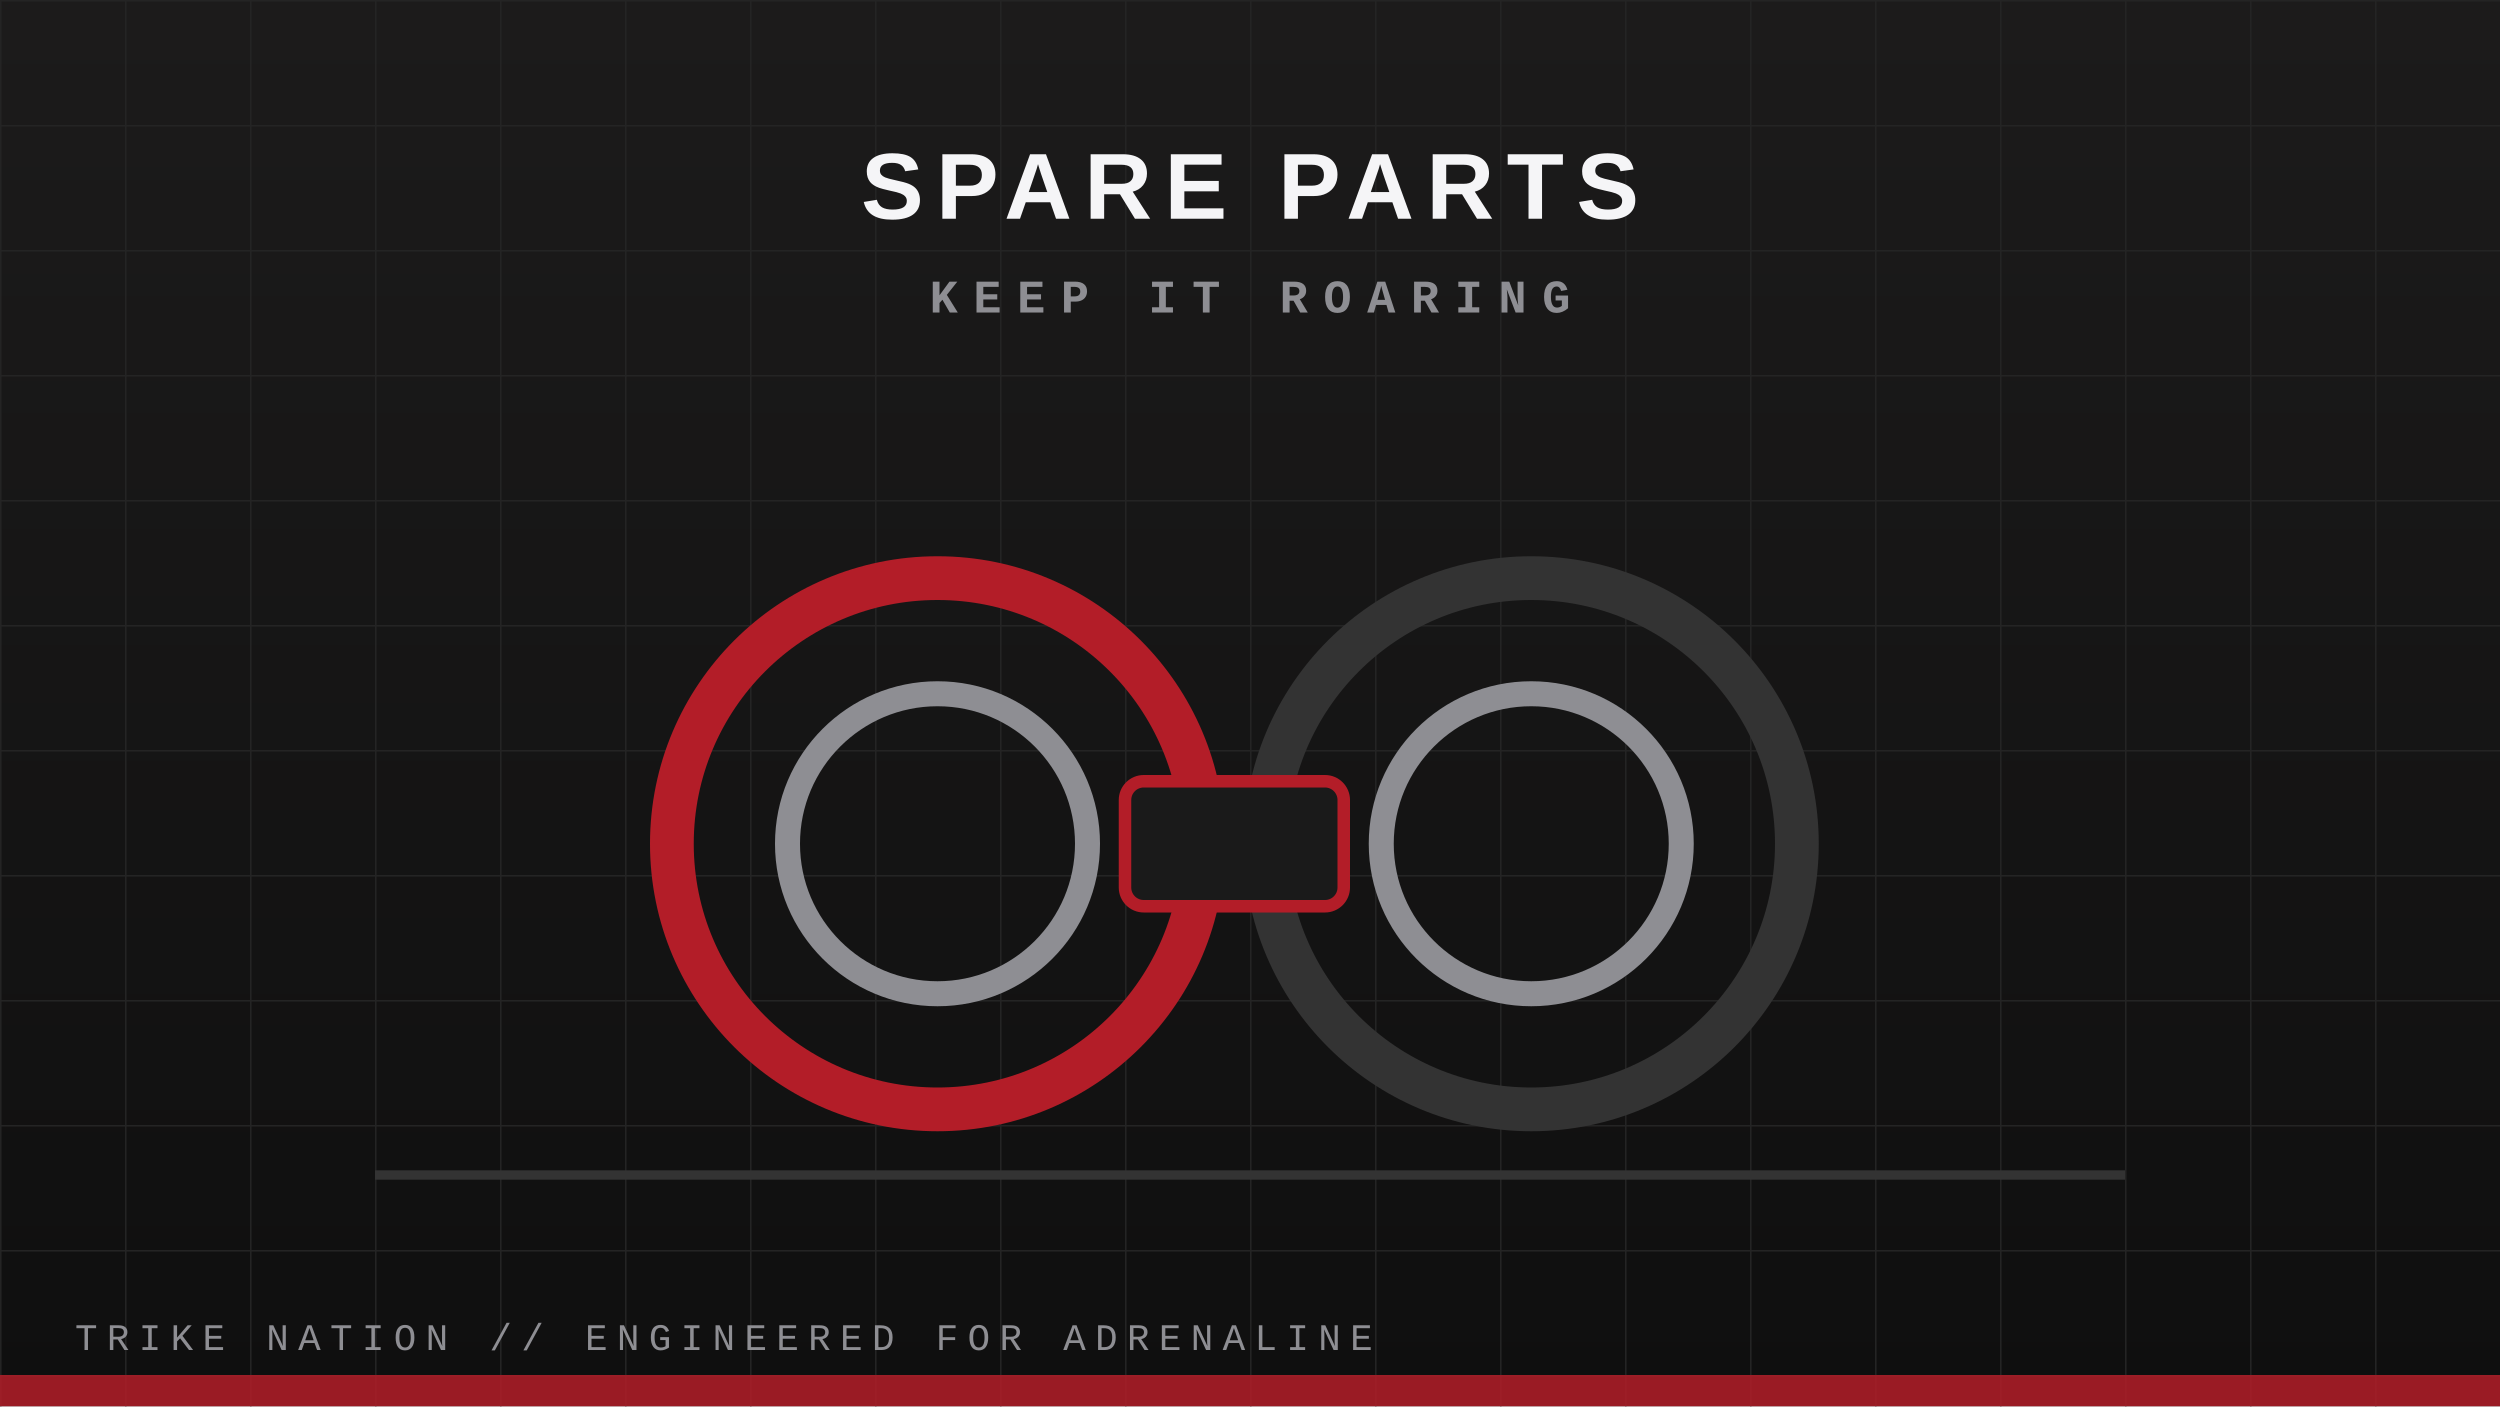
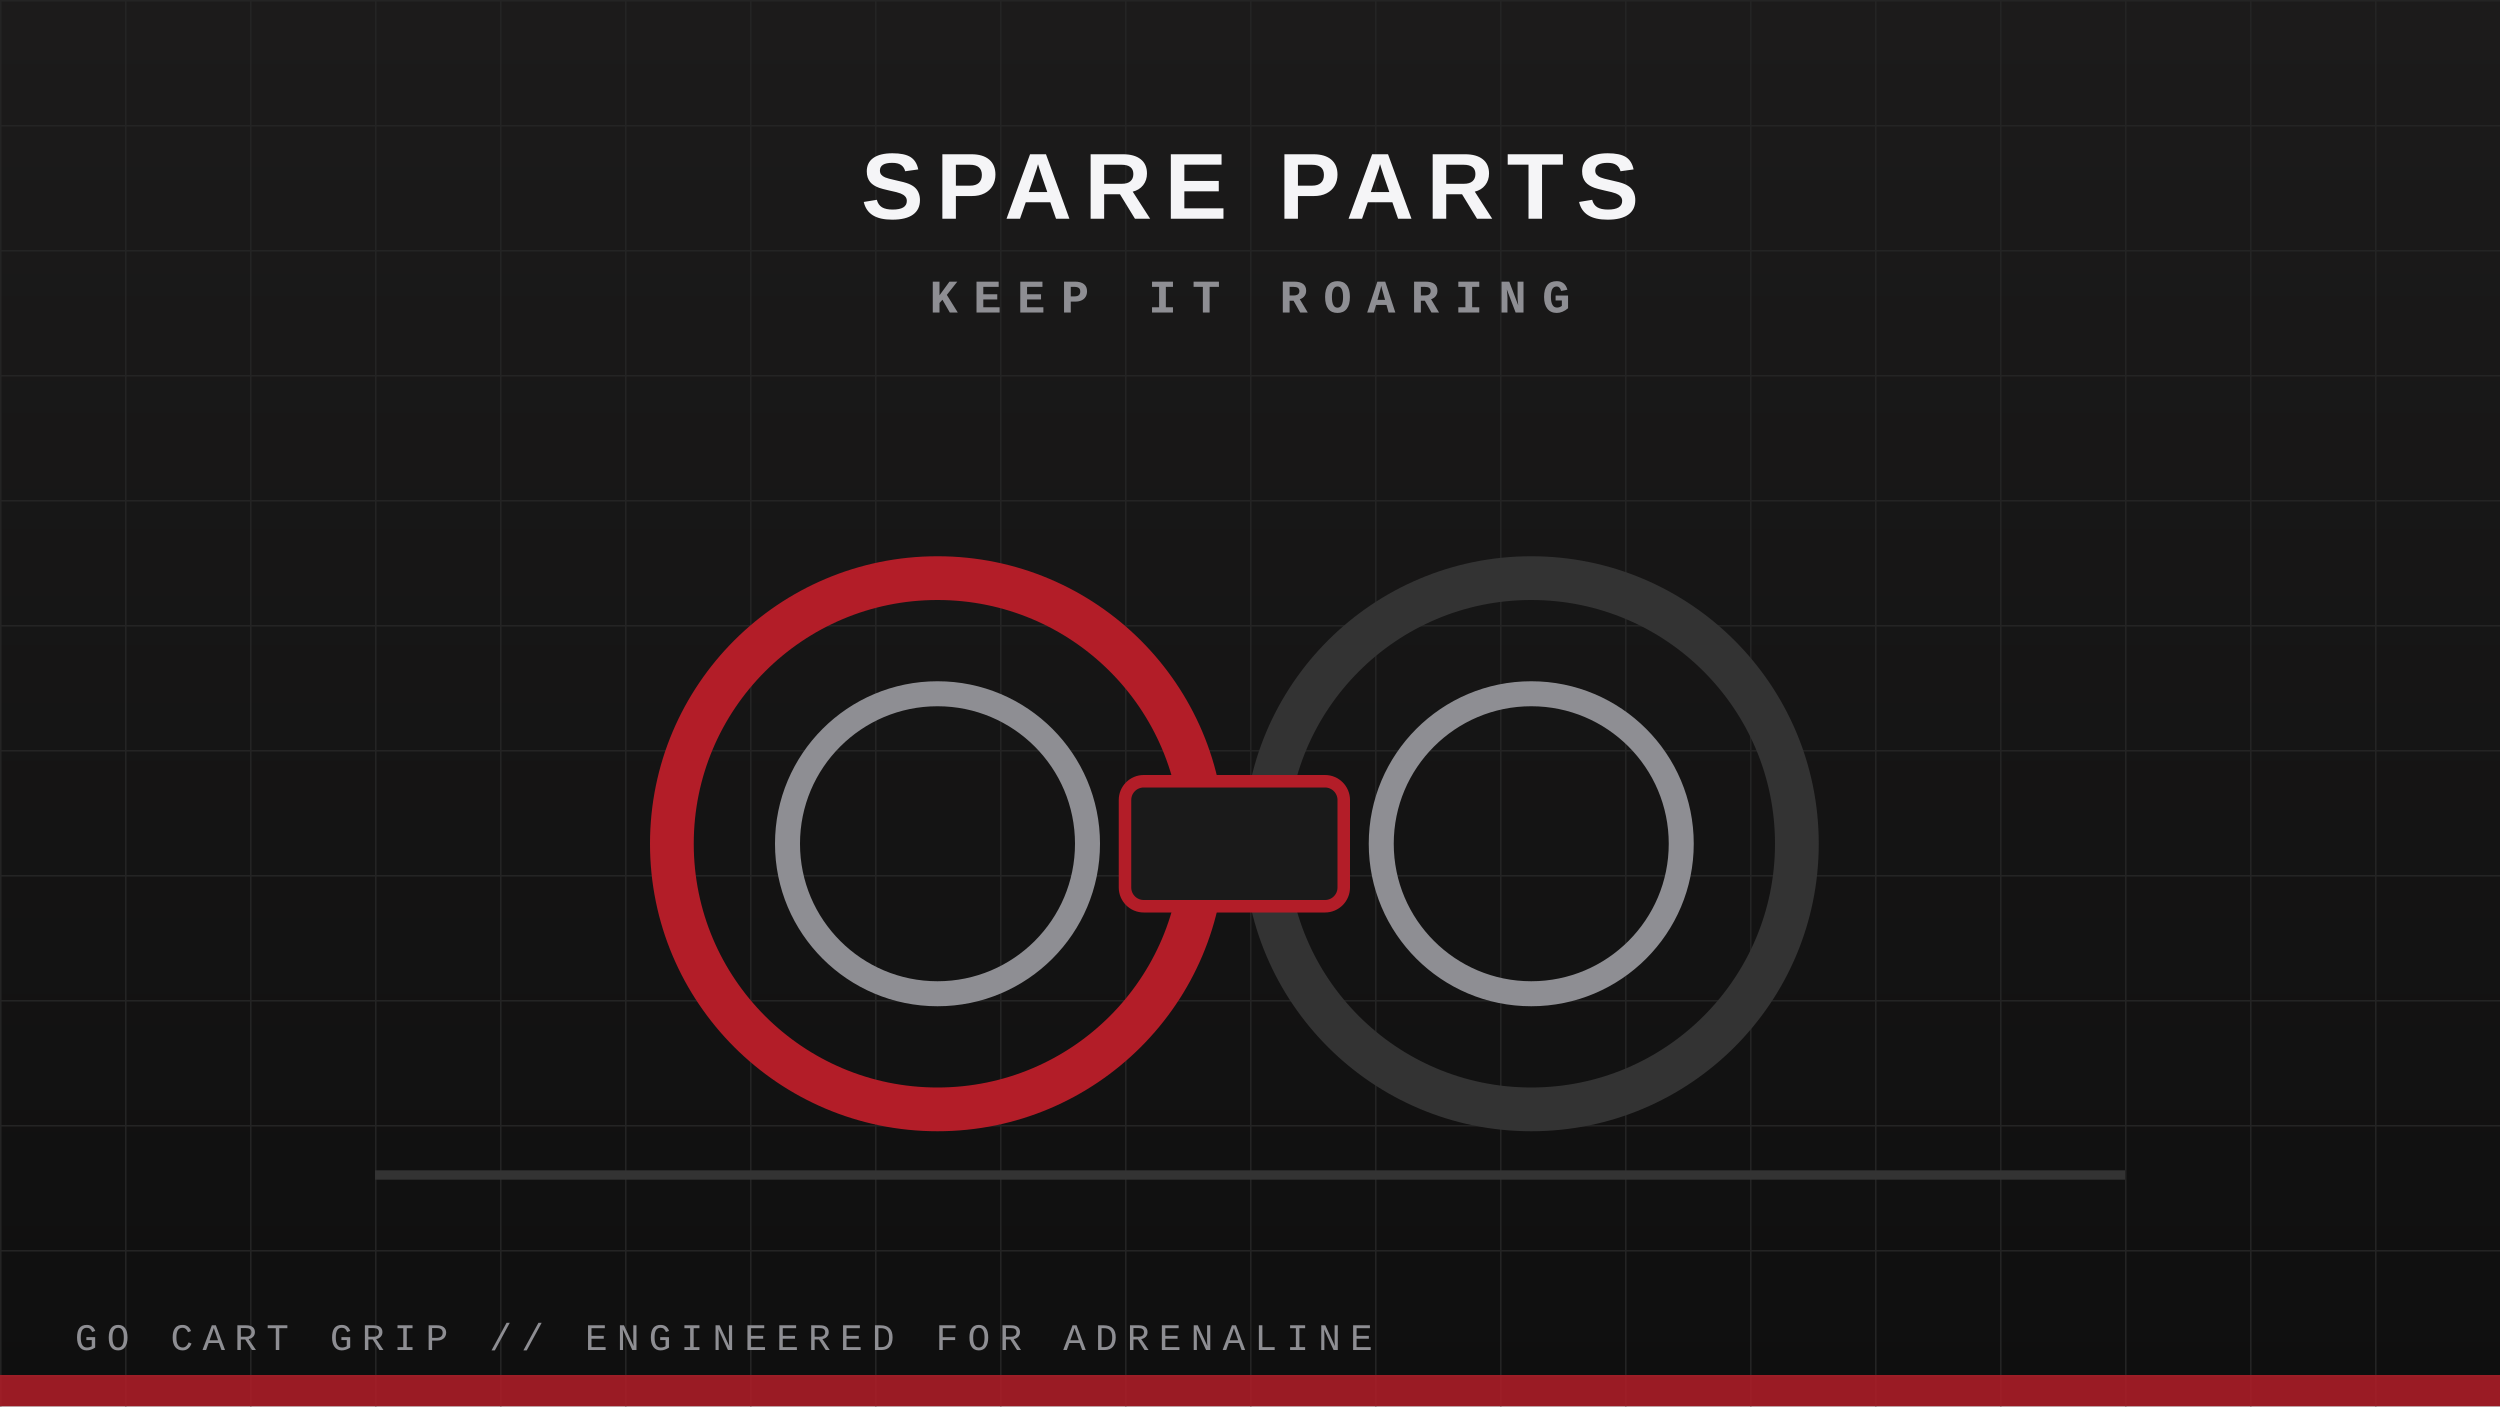
<svg xmlns="http://www.w3.org/2000/svg" width="800" height="450" viewBox="0 0 800 450">
  <defs>
    <linearGradient id="bg" x1="0" y1="0" x2="0" y2="1">
      <stop offset="0" stop-color="#1c1b1b" />
      <stop offset="1" stop-color="#0f0f0f" />
    </linearGradient>
    <pattern id="grid" width="40" height="40" patternUnits="userSpaceOnUse">
      <path d="M40 0 H0 V40" fill="none" stroke="#242424" stroke-width="1" />
    </pattern>
  </defs>
  <rect width="800" height="450" fill="url(#bg)" />
  <rect width="800" height="450" fill="url(#grid)" />
  <rect x="0" y="440" width="800" height="10" fill="#b31d28" opacity="0.85" />
  <line x1="120" y1="376" x2="680" y2="376" stroke="#333333" stroke-width="3" />
  <circle cx="300" cy="270" r="85" fill="none" stroke="#b31d28" stroke-width="14" />
  <circle cx="300" cy="270" r="48" fill="none" stroke="#8e8e93" stroke-width="8" />
  <circle cx="490" cy="270" r="85" fill="none" stroke="#333333" stroke-width="14" />
  <circle cx="490" cy="270" r="48" fill="none" stroke="#8e8e93" stroke-width="8" />
  <rect x="360" y="250" width="70" height="40" rx="6" fill="#1a1a1a" stroke="#b31d28" stroke-width="4" />
  <text x="400" y="70" text-anchor="middle" font-family="'Arial Black', Arial, sans-serif" font-weight="900" font-size="30" letter-spacing="4" fill="#f5f5f7">SPARE PARTS</text>
  <text x="400" y="100" text-anchor="middle" font-family="'Courier New', monospace" font-weight="700" font-size="15" letter-spacing="5" fill="#8e8e93">KEEP IT ROARING</text>
-   <text x="24" y="432" font-family="'Courier New', monospace" font-size="12" letter-spacing="3" fill="#8e8e93">TRIKE NATION // ENGINEERED FOR ADRENALINE</text>
+   <text x="24" y="432" font-family="'Courier New', monospace" font-size="12" letter-spacing="3" fill="#8e8e93">GO CART GRIP // ENGINEERED FOR ADRENALINE</text>
</svg>
